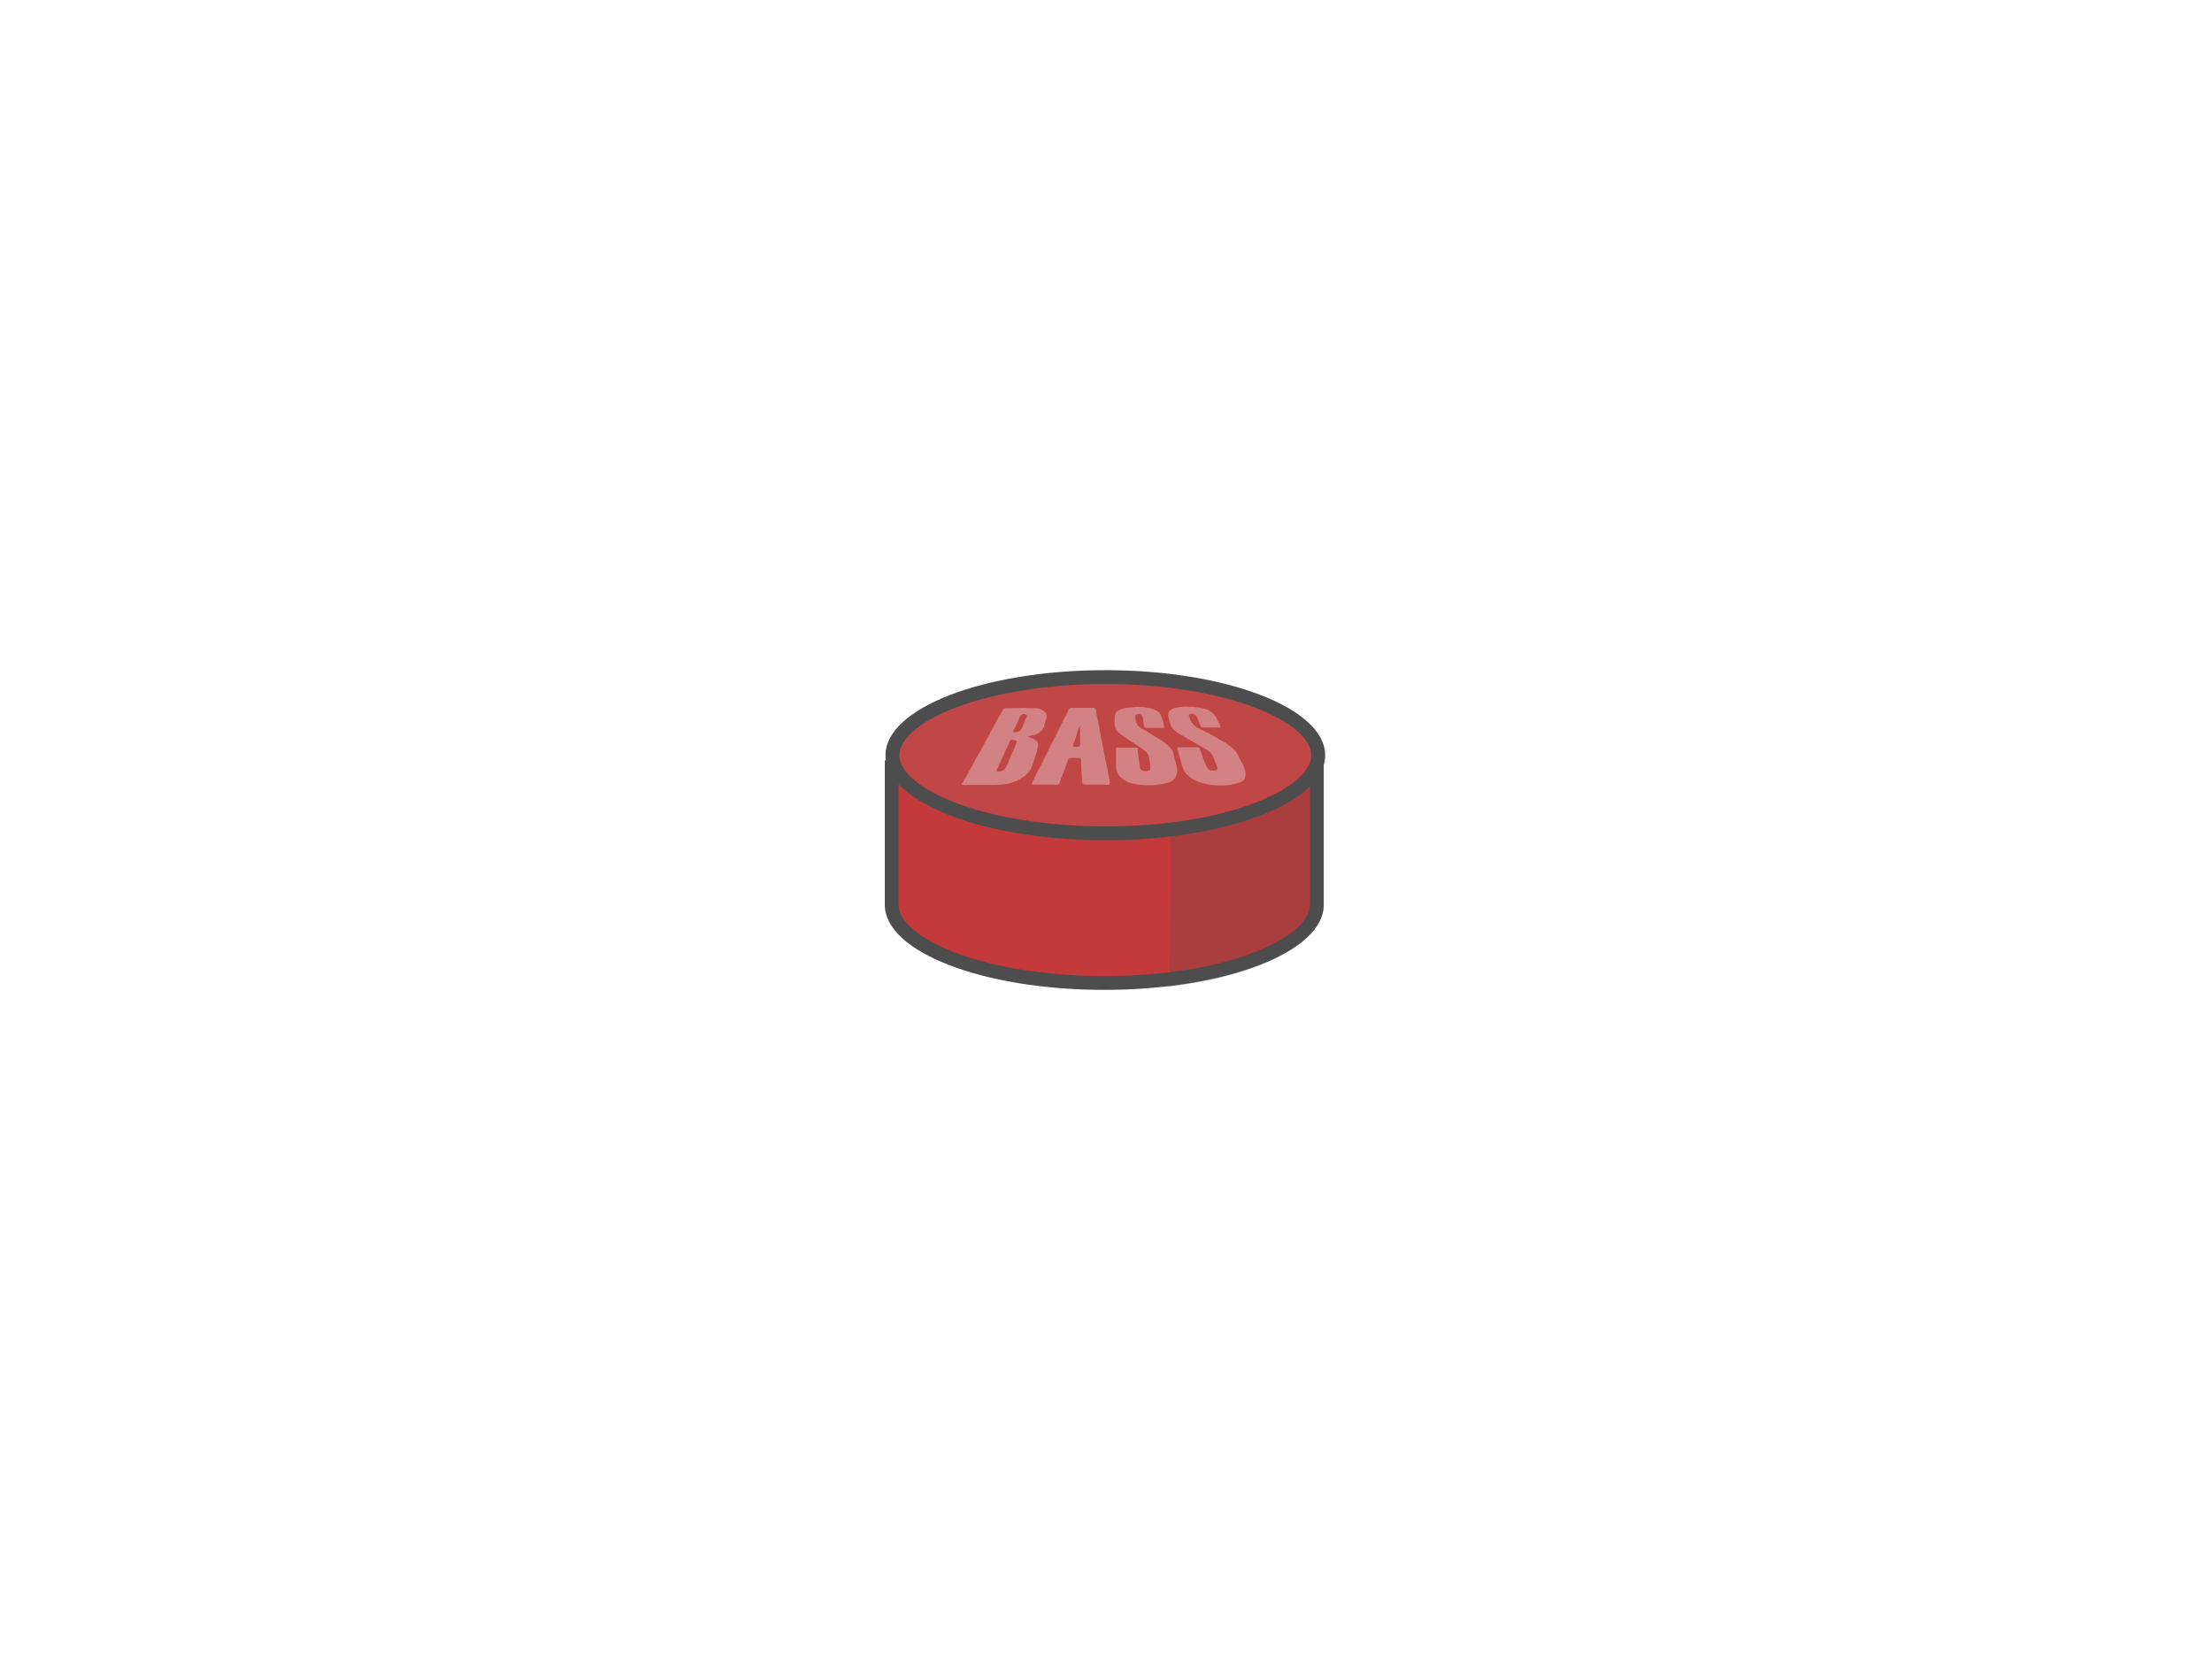
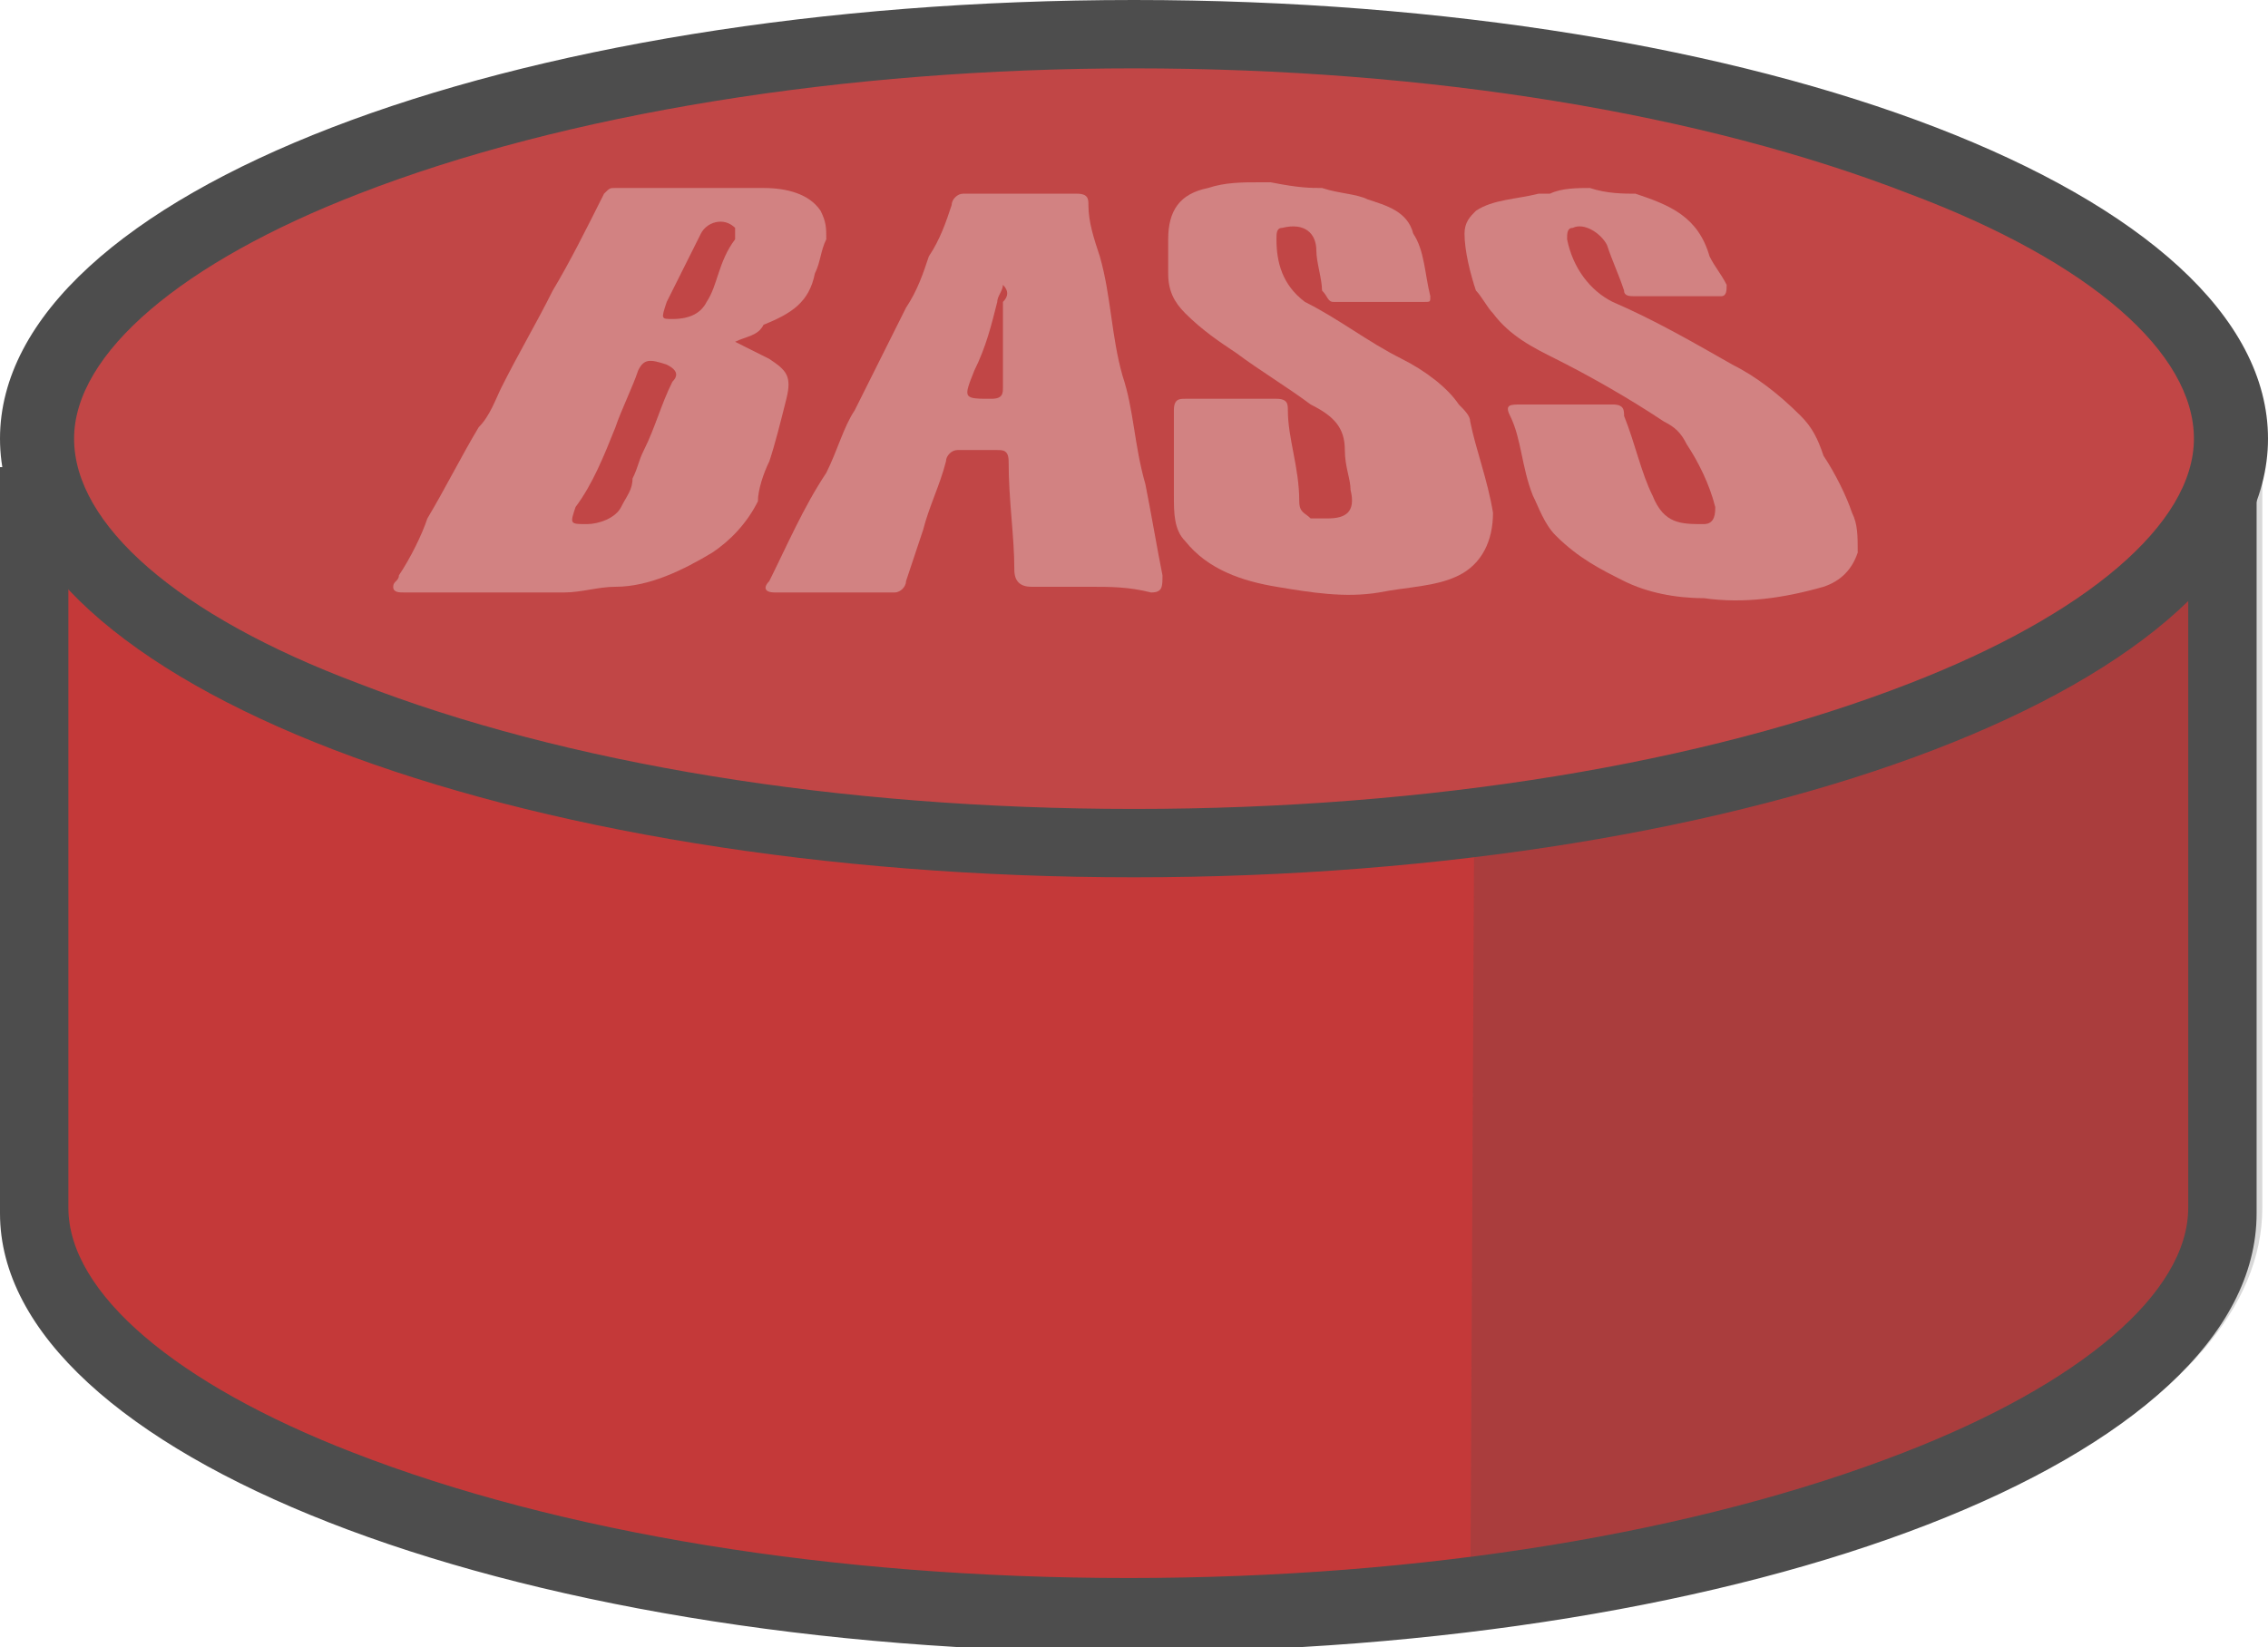
- <svg xmlns="http://www.w3.org/2000/svg" version="1.1" id="Layer_1" x="0px" y="0px" viewBox="0 0 640 480" enable-background="new 0 0 640 480" xml:space="preserve">
+ <svg xmlns="http://www.w3.org/2000/svg" version="1.1" id="Layer_1" x="0px" y="0px" viewBox="80 85.6 39.8 28.9" enable-background="new 80 85.6 39.8 28.9" xml:space="preserve">
  <g>
    <g>
-       <path fill="#C43939" d="M319.5,284.4c-33.3,0-61.5-10.3-61.5-22.6V222h123v39.8C381,274,352.8,284.4,319.5,284.4z" />
-       <path fill="#4D4D4D" d="M379,224v37.8c0,4.7-6,9.8-16,13.7c-11.5,4.5-27,6.9-43.5,6.9s-32-2.5-43.5-6.9c-10-3.9-16-9-16-13.7V224    H379 M383,220H256v41.8c0,13.6,28.3,24.6,63.5,24.6s63.5-11,63.5-24.6V220L383,220z" />
+       <path fill="#C43939" d="M99.8,113.9c-10.4,0-19.2-3.2-19.2-7.1V94.4h38.4v12.4C119.1,110.6,110.2,113.9,99.8,113.9z" />
+       <path fill="#4D4D4D" d="M118.4,95v11.8c0,1.5-1.9,3.1-5,4.3c-3.6,1.4-8.4,2.2-13.6,2.2s-10-0.8-13.6-2.2c-3.1-1.2-5-2.8-5-4.3V95    H118.4 M119.7,93.8H80v13.1c0,4.2,8.8,7.7,19.8,7.7s19.8-3.4,19.8-7.7V93.8L119.7,93.8z" />
    </g>
-     <path opacity="0.22" fill="#4D4D4D" d="M338.4,285.5c25.9-3.1,44.6-12.6,44.6-23.7V220h-44" />
+     <path opacity="0.22" fill="#4D4D4D" enable-background="new    " d="M105.8,114.2c8.1-1,13.9-3.9,13.9-7.4V93.8h-13.8" />
    <g>
-       <path fill="#C14646" d="M319.8,241.1c-36.8,0-61.6-11.7-61.6-22.6s24.8-22.6,61.6-22.6s61.6,11.7,61.6,22.6    S356.6,241.1,319.8,241.1z" />
-       <path fill="#4D4D4D" d="M319.8,197.9c16.5,0,32,2.5,43.5,6.9c10.1,3.9,16.1,9,16.1,13.7s-6,9.8-16.1,13.7    c-11.6,4.5-27,6.9-43.5,6.9s-32-2.5-43.5-6.9c-10.1-3.9-16.1-9-16.1-13.7s6-9.8,16.1-13.7C287.8,200.4,303.3,197.9,319.8,197.9     M319.8,193.9c-35.1,0-63.6,11-63.6,24.6s28.5,24.6,63.6,24.6s63.6-11,63.6-24.6S354.9,193.9,319.8,193.9L319.8,193.9z" />
+       <path fill="#C14646" d="M99.9,100.3c-11.5,0-19.3-3.7-19.3-7.1c0-3.4,7.8-7.1,19.3-7.1s19.2,3.7,19.2,7.1    C119.2,96.7,111.4,100.3,99.9,100.3z" />
+       <path fill="#4D4D4D" d="M99.9,86.8c5.2,0,10,0.8,13.6,2.2c3.2,1.2,5,2.8,5,4.3s-1.9,3.1-5,4.3c-3.6,1.4-8.4,2.2-13.6,2.2    s-10-0.8-13.6-2.2c-3.2-1.2-5-2.8-5-4.3s1.9-3.1,5-4.3C89.9,87.6,94.8,86.8,99.9,86.8 M99.9,85.6c-11,0-19.9,3.4-19.9,7.7    S89,101,99.9,101s19.9-3.4,19.9-7.7S110.9,85.6,99.9,85.6L99.9,85.6z" />
    </g>
    <g opacity="0.35">
-       <path fill="#F2F2F2" d="M345.2,204.5c0.9,0.2,1.8,0.2,2.7,0.4c2,0.5,3.6,1.4,4.3,3.4c0.2,0.6,0.7,1.1,0.9,1.7    c0.1,0.4,0.1,0.5-0.3,0.5c-1.6,0-3.2,0-4.8,0c-0.3,0-0.5-0.1-0.6-0.4c-0.4-0.9-0.7-1.7-1.1-2.6c-0.3-0.8-1.2-1.2-2-0.9    c-0.2,0.1-0.4,0.3-0.3,0.5c0.4,1.6,1.2,2.8,2.7,3.6c2.3,1.1,4.6,2.3,6.8,3.6c1.4,0.8,2.7,1.7,3.8,2.8c0.6,0.6,0.9,1.4,1.2,2.1    c0.6,1.1,1.2,2.1,1.6,3.3c0.3,0.7,0.3,1.4,0.2,2.2c-0.2,1.1-1,1.5-1.9,1.8c-2.2,0.7-4.5,0.9-6.8,0.7c-1.6-0.1-3.1-0.4-4.6-0.9    c-1.4-0.5-2.7-1.3-3.8-2.4c-0.6-0.7-0.9-1.6-1.2-2.4c-0.5-1.5-0.8-3.1-1.3-4.6c-0.2-0.6-0.1-0.7,0.5-0.7c1.7,0,3.4,0,5.2,0    c0.5,0,0.7,0.2,0.8,0.6c0.5,1.5,1.1,3.1,1.7,4.6c0.6,1.5,1.6,1.7,2.8,1.5c0.5-0.1,0.7-0.5,0.5-0.9c-0.4-1.2-1-2.4-1.5-3.6    c-0.2-0.6-0.8-1-1.3-1.3c-2-1.2-4.1-2.4-6.2-3.6c-1.2-0.7-2.5-1.4-3.6-2.4c-0.4-0.4-0.7-0.9-0.9-1.4c-0.4-1-0.7-2.1-0.7-3.1    c0-0.5,0.2-0.9,0.7-1.2c1-0.7,2.2-0.8,3.4-0.9c0.2,0,0.5,0,0.7-0.1C343.7,204.5,344.5,204.5,345.2,204.5z" />
-       <path fill="#F2F2F2" d="M330.4,204.5c0.9,0.2,1.8,0.2,2.7,0.5c1.1,0.4,2.3,0.7,2.7,1.8c0.5,1.1,0.8,2.3,1,3.4    c0.1,0.3-0.1,0.4-0.3,0.4c-1.7,0-3.3,0-5,0c-0.3,0-0.4-0.2-0.5-0.5c-0.1-0.7-0.2-1.5-0.3-2.2c-0.1-1-0.8-1.5-1.8-1.2    c-0.3,0.1-0.4,0.3-0.4,0.6c0,1.4,0.3,2.6,1.7,3.4c1.8,1,3.5,2.1,5.3,3.2c1.2,0.8,2.4,1.6,3.3,2.7c0.2,0.3,0.5,0.6,0.6,1    c0.3,1.7,1,3.3,1.2,5c0.1,1.5-0.5,2.8-1.8,3.5c-1.4,0.7-2.9,0.8-4.4,1c-1.9,0.2-3.8,0.1-5.7-0.2c-1.9-0.3-3.7-1-5-2.6    c-0.6-0.8-0.8-1.7-0.8-2.6c0-1.6,0-3.2,0-4.8c0-0.5,0.2-0.7,0.6-0.6c1.7,0,3.4,0,5.1,0c0.5,0,0.6,0.2,0.6,0.7c0,1.7,0.5,3.3,0.6,5    c0,0.5,0.4,0.8,0.8,1c0.3,0.1,0.6,0.1,0.9,0.1c1.1,0,1.5-0.4,1.3-1.5c-0.1-0.7-0.2-1.4-0.3-2.1c-0.1-1.3-0.8-2-1.8-2.7    c-1.4-0.9-2.8-1.9-4.2-2.8c-1-0.7-2-1.3-2.9-2.1c-0.6-0.6-1-1.2-1.1-2.1c0-0.6,0-1.2,0-1.9c0-1.6,0.6-2.4,2.2-2.8    c0.9-0.3,1.8-0.4,2.8-0.4c0.2,0,0.3,0,0.5-0.1C328.8,204.5,329.6,204.5,330.4,204.5z" />
-       <path fill="#F2F2F2" d="M297.4,213.1c0.6,0.4,1.2,0.5,1.8,0.8c1,0.5,1.3,1,1.1,2.1c-0.2,1.2-0.6,2.4-1,3.6    c-0.3,0.8-0.5,1.6-0.8,2.3c-0.5,1.3-1.5,2.3-2.6,3c-1.6,1.1-3.4,1.8-5.3,2c-0.9,0.1-1.8,0.2-2.8,0.2c-3,0-6,0-8.9,0    c-0.2,0-0.5,0.1-0.6-0.2c-0.1-0.2,0.2-0.4,0.3-0.5c0.5-1.1,1.2-2.1,1.7-3.1c1-1.7,1.8-3.4,2.8-5.1c0.5-0.7,0.9-1.5,1.3-2.3    c1-1.8,1.9-3.6,2.9-5.4c1-1.7,1.9-3.6,3-5.3c0.2-0.2,0.3-0.3,0.6-0.3c2.8,0,5.5-0.1,8.3,0c1.2,0,2.4,0.3,3.3,1.3    c0.4,0.5,0.4,1.1,0.2,1.7c-0.2,0.6-0.4,1.2-0.5,1.8c-0.3,1.6-1.4,2.4-2.8,2.9C298.7,212.7,298,212.9,297.4,213.1z M289,223.2    c0.8,0,1.5-0.3,1.9-1c0.3-0.5,0.6-1,0.8-1.6c0.2-0.6,0.4-1.1,0.7-1.7c0.5-1.2,1.1-2.4,1.6-3.7c0.2-0.4,0.3-0.8-0.3-1    c-0.9-0.3-1.4-0.2-1.6,0.4c-0.4,1.1-1,2.1-1.4,3.1c-0.7,1.6-1.4,3.1-2.1,4.6C288.1,223.2,288.1,223.2,289,223.2z M293.6,211.9    c0.9,0,1.5-0.3,2-1.1c0.6-1.1,0.8-2.3,1.5-3.4c0.1-0.2,0.1-0.3-0.1-0.5c-0.5-0.5-1.5-0.4-1.8,0.3c-0.6,1.3-1.2,2.7-1.9,4    C293.1,211.8,293.2,211.9,293.6,211.9z" />
-       <path fill="#F2F2F2" d="M317.2,227c-1,0-2.1,0-3.1,0c-0.7,0-0.9-0.2-1-0.9c-0.1-2-0.3-4-0.3-6.1c0-0.5-0.2-0.7-0.7-0.7    c-0.8,0-1.5,0-2.3,0c-0.4,0-0.7,0.2-0.8,0.6c-0.4,1.3-0.9,2.5-1.4,3.8c-0.4,0.9-0.7,1.9-1,2.8c-0.1,0.4-0.3,0.5-0.7,0.5    c-2.3,0-4.5,0-6.8,0c-0.6,0-0.7-0.2-0.4-0.7c1-2,2-4.1,3.1-6.1c0.6-1.2,1.1-2.4,1.7-3.5c1-1.9,1.9-3.8,2.9-5.7    c0.5-1,0.9-1.9,1.4-2.9c0.5-0.9,1-1.8,1.4-2.8c0.1-0.4,0.4-0.5,0.8-0.5c2.1,0,4.3,0,6.4,0c0.5,0,0.6,0.2,0.7,0.6    c0.1,1,0.3,2,0.5,2.9c0.5,2.2,0.8,4.5,1.3,6.7c0.5,2,0.7,4,1.2,6c0.4,1.7,0.7,3.5,1,5.2c0.1,0.7,0,0.9-0.7,0.9    C319.4,227,318.3,227,317.2,227z M312.4,210c-0.1,0.3-0.3,0.6-0.4,0.9c-0.4,1.3-0.7,2.5-1.2,3.7c-0.6,1.5-0.5,1.5,1,1.5    c0.5,0,0.7-0.2,0.7-0.7c0-1.6,0-3.2,0-4.9C312.5,210.4,312.6,210.2,312.4,210z" />
+       <path fill="#F2F2F2" d="M107.9,88.9c0.3,0.1,0.6,0.1,0.8,0.1c0.6,0.2,1.1,0.4,1.3,1.1c0.1,0.2,0.2,0.3,0.3,0.5    c0,0.1,0,0.2-0.1,0.2c-0.5,0-1,0-1.5,0c-0.1,0-0.2,0-0.2-0.1c-0.1-0.3-0.2-0.5-0.3-0.8c-0.1-0.2-0.4-0.4-0.6-0.3    c-0.1,0-0.1,0.1-0.1,0.2c0.1,0.5,0.4,0.9,0.8,1.1c0.7,0.3,1.4,0.7,2.1,1.1c0.4,0.2,0.8,0.5,1.2,0.9c0.2,0.2,0.3,0.4,0.4,0.7    c0.2,0.3,0.4,0.7,0.5,1c0.1,0.2,0.1,0.4,0.1,0.7c-0.1,0.3-0.3,0.5-0.6,0.6c-0.7,0.2-1.4,0.3-2.1,0.2c-0.5,0-1-0.1-1.4-0.3    c-0.4-0.2-0.8-0.4-1.2-0.8c-0.2-0.2-0.3-0.5-0.4-0.7c-0.2-0.5-0.2-1-0.4-1.4c-0.1-0.2,0-0.2,0.2-0.2c0.5,0,1.1,0,1.6,0    c0.2,0,0.2,0.1,0.2,0.2c0.2,0.5,0.3,1,0.5,1.4c0.2,0.5,0.5,0.5,0.9,0.5c0.2,0,0.2-0.2,0.2-0.3c-0.1-0.4-0.3-0.8-0.5-1.1    c-0.1-0.2-0.2-0.3-0.4-0.4c-0.6-0.4-1.3-0.8-1.9-1.1c-0.4-0.2-0.8-0.4-1.1-0.8c-0.1-0.1-0.2-0.3-0.3-0.4c-0.1-0.3-0.2-0.7-0.2-1    c0-0.2,0.1-0.3,0.2-0.4c0.3-0.2,0.7-0.2,1.1-0.3c0.1,0,0.2,0,0.2,0C107.4,88.9,107.7,88.9,107.9,88.9z" />
+       <path fill="#F2F2F2" d="M103.2,88.9c0.3,0.1,0.6,0.1,0.8,0.2c0.3,0.1,0.7,0.2,0.8,0.6c0.2,0.3,0.2,0.7,0.3,1.1    c0,0.1,0,0.1-0.1,0.1c-0.5,0-1,0-1.6,0c-0.1,0-0.1-0.1-0.2-0.2c0-0.2-0.1-0.5-0.1-0.7c0-0.3-0.2-0.5-0.6-0.4    c-0.1,0-0.1,0.1-0.1,0.2c0,0.4,0.1,0.8,0.5,1.1c0.6,0.3,1.1,0.7,1.7,1c0.4,0.2,0.8,0.5,1,0.8c0.1,0.1,0.2,0.2,0.2,0.3    c0.1,0.5,0.3,1,0.4,1.6c0,0.5-0.2,0.9-0.6,1.1c-0.4,0.2-0.9,0.2-1.4,0.3c-0.6,0.1-1.2,0-1.8-0.1c-0.6-0.1-1.2-0.3-1.6-0.8    c-0.2-0.2-0.2-0.5-0.2-0.8c0-0.5,0-1,0-1.5c0-0.2,0.1-0.2,0.2-0.2c0.5,0,1.1,0,1.6,0c0.2,0,0.2,0.1,0.2,0.2c0,0.5,0.2,1,0.2,1.6    c0,0.2,0.1,0.2,0.2,0.3c0.1,0,0.2,0,0.3,0c0.3,0,0.5-0.1,0.4-0.5c0-0.2-0.1-0.4-0.1-0.7c0-0.4-0.2-0.6-0.6-0.8    c-0.4-0.3-0.9-0.6-1.3-0.9c-0.3-0.2-0.6-0.4-0.9-0.7c-0.2-0.2-0.3-0.4-0.3-0.7c0-0.2,0-0.4,0-0.6c0-0.5,0.2-0.8,0.7-0.9    c0.3-0.1,0.6-0.1,0.9-0.1c0.1,0,0.1,0,0.2,0C102.8,88.9,103,88.9,103.2,88.9z" />
+       <path fill="#F2F2F2" d="M92.9,91.6c0.2,0.1,0.4,0.2,0.6,0.3c0.3,0.2,0.4,0.3,0.3,0.7c-0.1,0.4-0.2,0.8-0.3,1.1    c-0.1,0.2-0.2,0.5-0.2,0.7c-0.2,0.4-0.5,0.7-0.8,0.9c-0.5,0.3-1.1,0.6-1.7,0.6c-0.3,0-0.6,0.1-0.9,0.1c-0.9,0-1.9,0-2.8,0    c-0.1,0-0.2,0-0.2-0.1c0-0.1,0.1-0.1,0.1-0.2c0.2-0.3,0.4-0.7,0.5-1c0.3-0.5,0.6-1.1,0.9-1.6c0.2-0.2,0.3-0.5,0.4-0.7    c0.3-0.6,0.6-1.1,0.9-1.7c0.3-0.5,0.6-1.1,0.9-1.7c0.1-0.1,0.1-0.1,0.2-0.1c0.9,0,1.7,0,2.6,0c0.4,0,0.8,0.1,1,0.4    c0.1,0.2,0.1,0.3,0.1,0.5c-0.1,0.2-0.1,0.4-0.2,0.6c-0.1,0.5-0.4,0.7-0.9,0.9C93.3,91.5,93.1,91.5,92.9,91.6z M90.3,94.8    c0.2,0,0.5-0.1,0.6-0.3c0.1-0.2,0.2-0.3,0.2-0.5c0.1-0.2,0.1-0.3,0.2-0.5c0.2-0.4,0.3-0.8,0.5-1.2c0.1-0.1,0.1-0.2-0.1-0.3    c-0.3-0.1-0.4-0.1-0.5,0.1c-0.1,0.3-0.3,0.7-0.4,1c-0.2,0.5-0.4,1-0.7,1.4C90,94.8,90,94.8,90.3,94.8z M91.8,91.2    c0.3,0,0.5-0.1,0.6-0.3c0.2-0.3,0.2-0.7,0.5-1.1c0-0.1,0-0.1,0-0.2c-0.2-0.2-0.5-0.1-0.6,0.1c-0.2,0.4-0.4,0.8-0.6,1.2    C91.6,91.2,91.6,91.2,91.8,91.2z" />
+       <path fill="#F2F2F2" d="M99.1,95.9c-0.3,0-0.7,0-1,0c-0.2,0-0.3-0.1-0.3-0.3c0-0.6-0.1-1.2-0.1-1.9c0-0.2-0.1-0.2-0.2-0.2    c-0.2,0-0.5,0-0.7,0c-0.1,0-0.2,0.1-0.2,0.2c-0.1,0.4-0.3,0.8-0.4,1.2c-0.1,0.3-0.2,0.6-0.3,0.9c0,0.1-0.1,0.2-0.2,0.2    c-0.7,0-1.4,0-2.1,0c-0.2,0-0.2-0.1-0.1-0.2c0.3-0.6,0.6-1.3,1-1.9c0.2-0.4,0.3-0.8,0.5-1.1c0.3-0.6,0.6-1.2,0.9-1.8    c0.2-0.3,0.3-0.6,0.4-0.9c0.2-0.3,0.3-0.6,0.4-0.9c0-0.1,0.1-0.2,0.2-0.2c0.7,0,1.3,0,2,0c0.2,0,0.2,0.1,0.2,0.2    c0,0.3,0.1,0.6,0.2,0.9c0.2,0.7,0.2,1.4,0.4,2.1c0.2,0.6,0.2,1.2,0.4,1.9c0.1,0.5,0.2,1.1,0.3,1.6c0,0.2,0,0.3-0.2,0.3    C99.8,95.9,99.5,95.9,99.1,95.9z M97.6,90.6c0,0.1-0.1,0.2-0.1,0.3c-0.1,0.4-0.2,0.8-0.4,1.2c-0.2,0.5-0.2,0.5,0.3,0.5    c0.2,0,0.2-0.1,0.2-0.2c0-0.5,0-1,0-1.5C97.7,90.8,97.7,90.7,97.6,90.6z" />
    </g>
  </g>
</svg>
